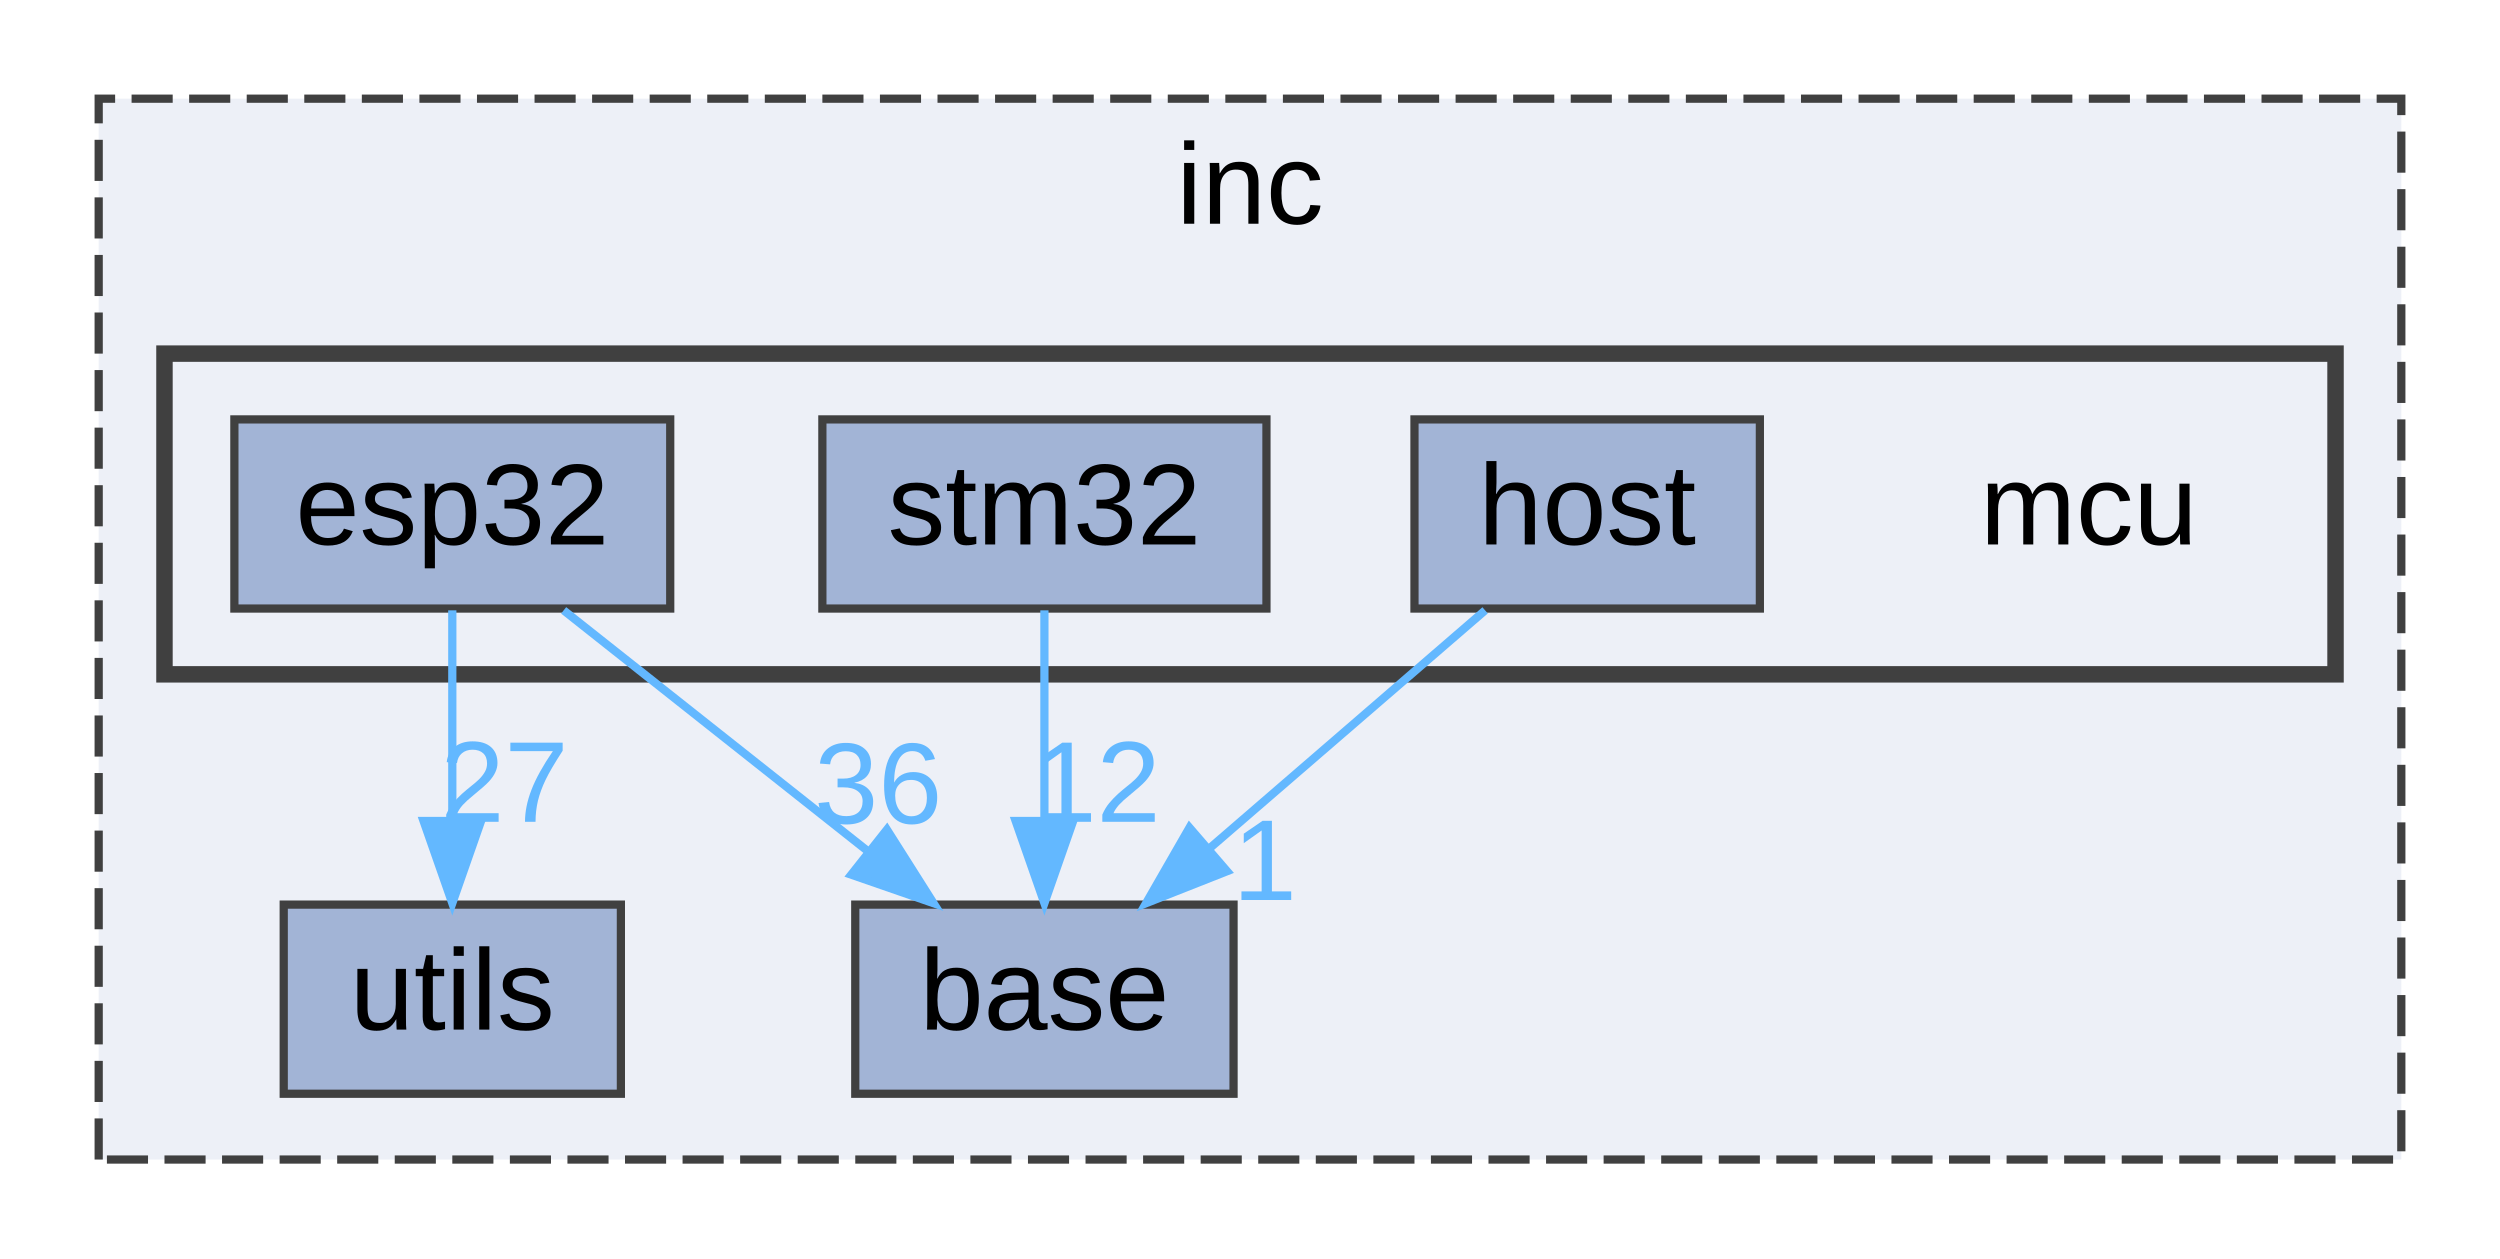
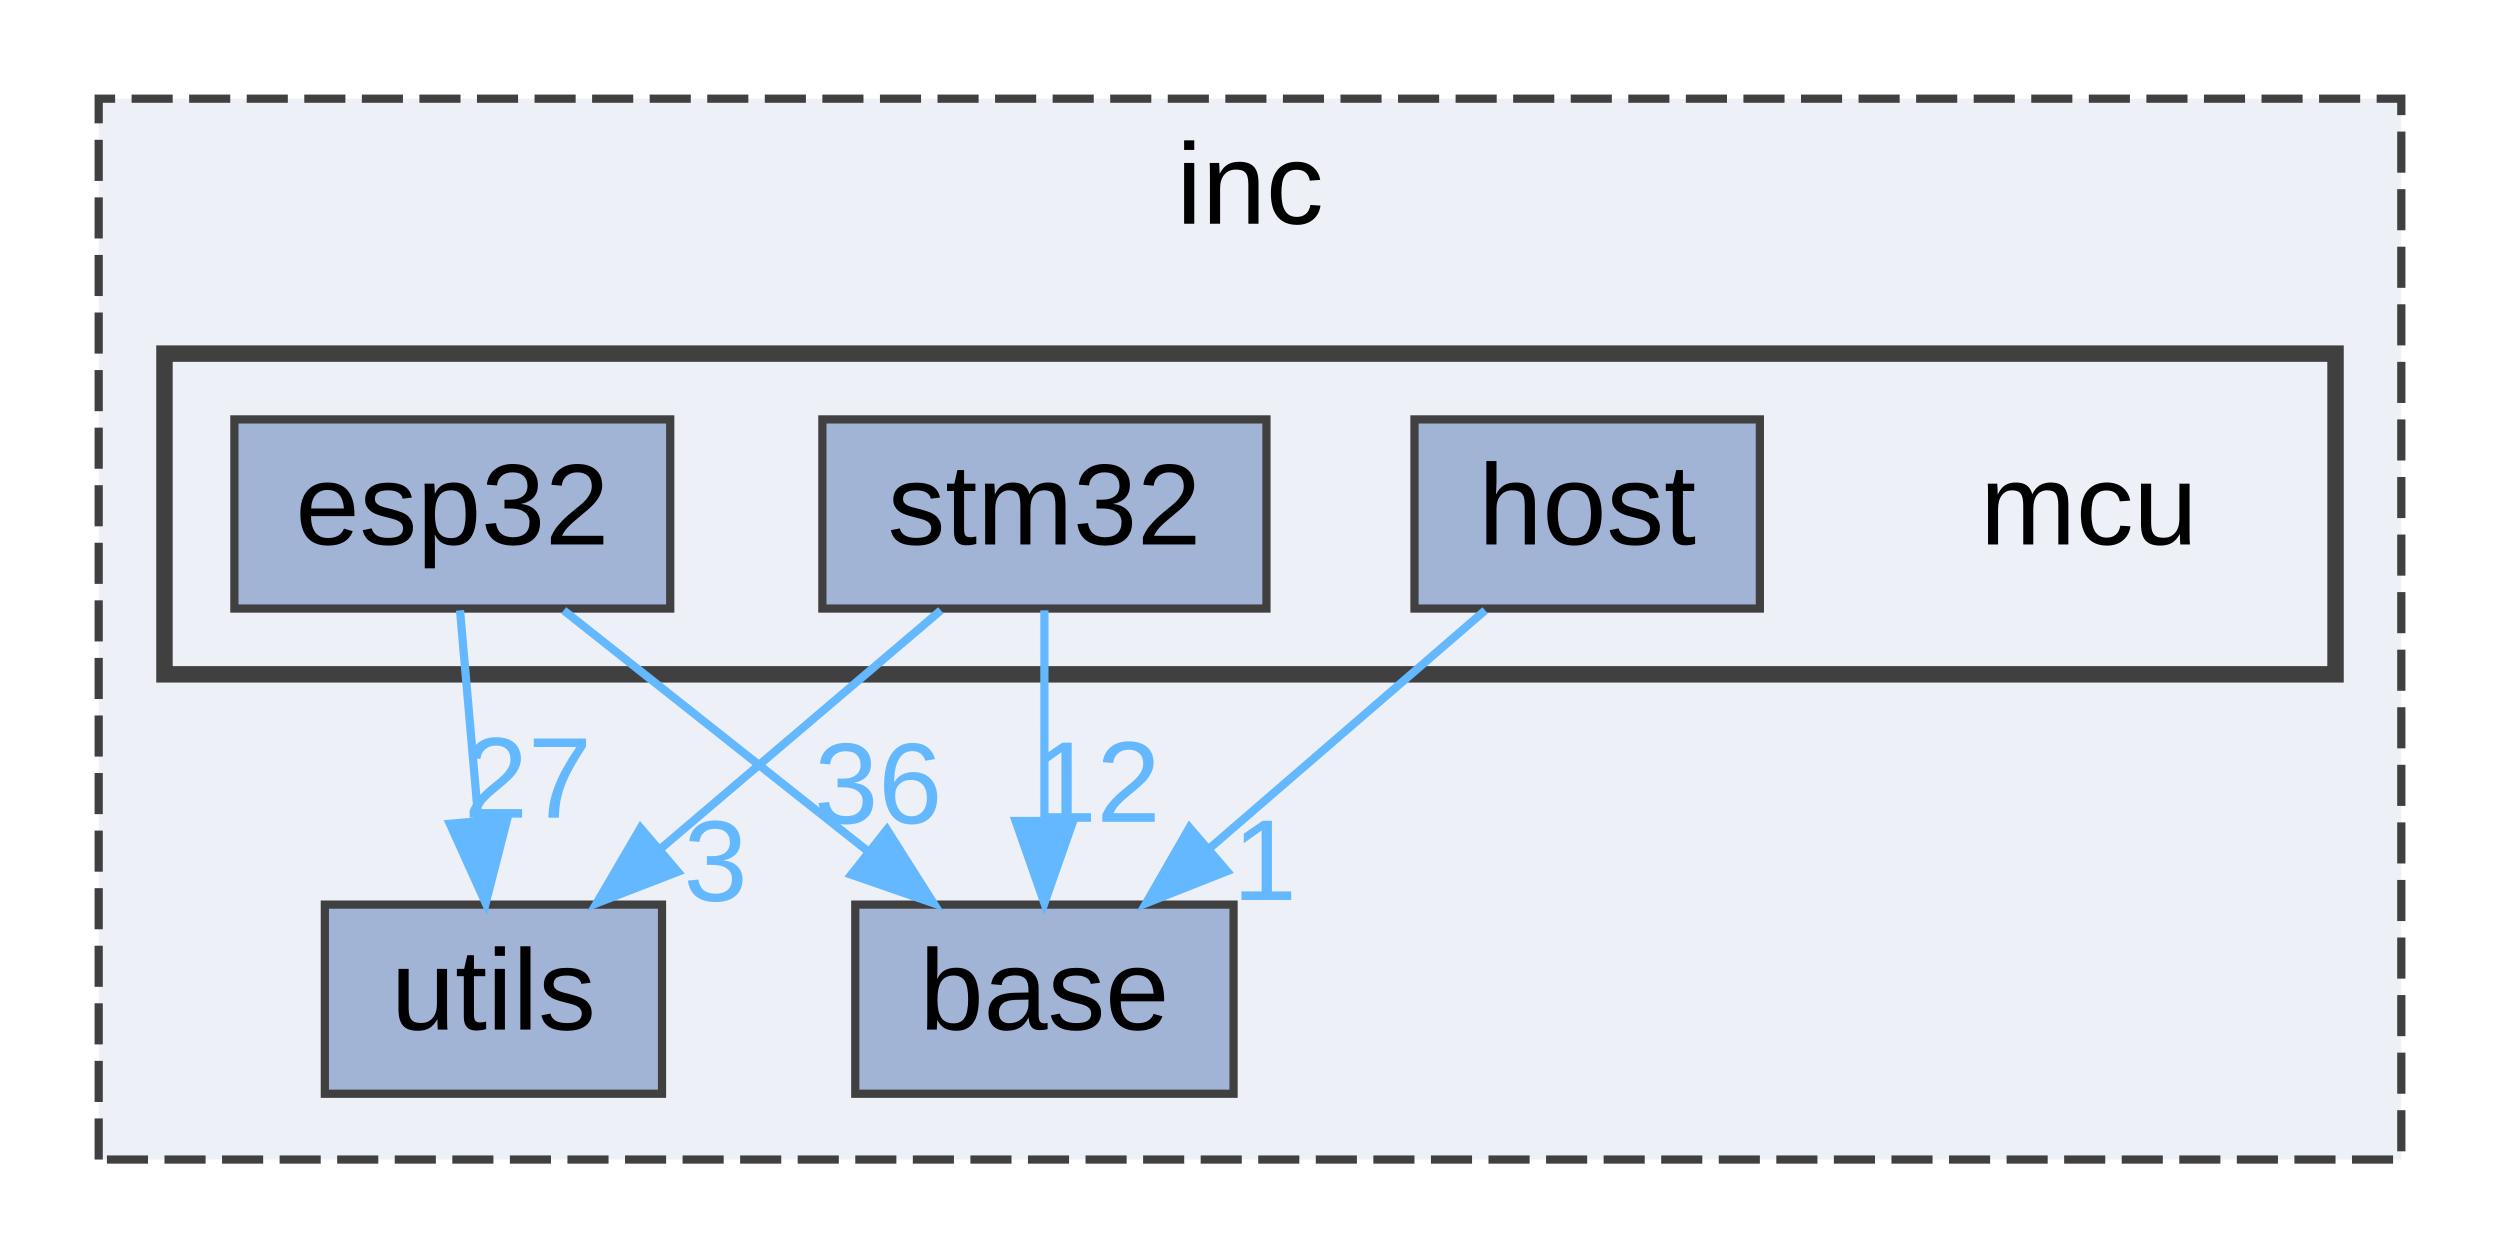
<svg xmlns="http://www.w3.org/2000/svg" xmlns:xlink="http://www.w3.org/1999/xlink" width="304pt" height="153pt" viewBox="0.00 0.00 304.00 153.00">
  <g id="graph0" class="graph" transform="scale(1 1) rotate(0) translate(4 149)">
    <g id="clust1" class="cluster">
      <g id="a_clust1">
        <a xlink:href="dir_bfccd401955b95cf8c75461437045ac0.html" target="_top" xlink:title="inc">
          <polygon fill="#edf0f7" stroke="#404040" stroke-dasharray="5,2" points="8,-8 8,-137 288,-137 288,-8 8,-8" />
          <text text-anchor="middle" x="148" y="-121.8" font-family="Arial" font-size="14.00">inc</text>
        </a>
      </g>
    </g>
    <g id="clust2" class="cluster">
      <g id="a_clust2">
        <a xlink:href="dir_a8fcf44594a21eb2fd60c83cfa0bc114.html" target="_top">
          <polygon fill="#edf0f7" stroke="#404040" stroke-width="2" points="16,-67 16,-106 280,-106 280,-67 16,-67" />
        </a>
      </g>
    </g>
    <g id="node1" class="node">
      <g id="a_node1">
        <a xlink:href="dir_8f46c503ad4a32bd125d4189308369db.html" target="_top" xlink:title="utils">
-           <polygon fill="#a2b4d6" stroke="#404040" points="71.5,-39 30.5,-39 30.5,-16 71.5,-16 71.5,-39" />
-           <text text-anchor="middle" x="51" y="-23.8" font-family="Arial" font-size="14.00">utils</text>
+           <polygon fill="#a2b4d6" stroke="#404040" points="76.5,-39 35.5,-39 35.5,-16 76.5,-16 76.5,-39" />
+           <text text-anchor="middle" x="56" y="-23.8" font-family="Arial" font-size="14.00">utils</text>
        </a>
      </g>
    </g>
    <g id="node2" class="node">
      <g id="a_node2">
        <a xlink:href="dir_af527b166bd0aeb318c4d06f73919cfb.html" target="_top" xlink:title="base">
          <polygon fill="#a2b4d6" stroke="#404040" points="146,-39 100,-39 100,-16 146,-16 146,-39" />
          <text text-anchor="middle" x="123" y="-23.8" font-family="Arial" font-size="14.00">base</text>
        </a>
      </g>
    </g>
    <g id="node3" class="node">
      <text text-anchor="middle" x="250" y="-82.8" font-family="Arial" font-size="14.00">mcu</text>
    </g>
    <g id="node4" class="node">
      <g id="a_node4">
        <a xlink:href="dir_426f378bcfb40d7530258730abe85710.html" target="_top" xlink:title="esp32">
          <polygon fill="#a2b4d6" stroke="#404040" points="77.5,-98 24.5,-98 24.5,-75 77.5,-75 77.5,-98" />
          <text text-anchor="middle" x="51" y="-82.8" font-family="Arial" font-size="14.00">esp32</text>
        </a>
      </g>
    </g>
    <g id="edge1" class="edge">
      <g id="a_edge1">
        <a xlink:href="dir_000002_000015.html" target="_top">
-           <path fill="none" stroke="#63b8ff" d="M51,-74.78C51,-67.61 51,-57.95 51,-49.31" />
-           <polygon fill="#63b8ff" stroke="#63b8ff" points="54.5,-49.17 51,-39.17 47.5,-49.17 54.5,-49.17" />
+           <path fill="none" stroke="#63b8ff" d="M51.94,-74.78C52.57,-67.61 53.42,-57.95 54.17,-49.31" />
+           <polygon fill="#63b8ff" stroke="#63b8ff" points="57.68,-49.44 55.06,-39.17 50.7,-48.83 57.68,-49.44" />
        </a>
      </g>
      <g id="a_edge1-headlabel">
        <a xlink:href="dir_000002_000015.html" target="_top" xlink:title="27">
-           <text text-anchor="middle" x="57.34" y="-49.07" font-family="Arial" font-size="14.00" fill="#63b8ff">27</text>
+           <text text-anchor="middle" x="60.19" y="-49.57" font-family="Arial" font-size="14.00" fill="#63b8ff">27</text>
        </a>
      </g>
    </g>
    <g id="edge2" class="edge">
      <g id="a_edge2">
        <a xlink:href="dir_000002_000000.html" target="_top">
          <path fill="none" stroke="#63b8ff" d="M64.54,-74.78C74.9,-66.58 89.39,-55.11 101.35,-45.64" />
          <polygon fill="#63b8ff" stroke="#63b8ff" points="103.85,-48.12 109.52,-39.17 99.51,-42.64 103.85,-48.12" />
        </a>
      </g>
      <g id="a_edge2-headlabel">
        <a xlink:href="dir_000002_000000.html" target="_top" xlink:title="36">
          <text text-anchor="middle" x="102.79" y="-48.88" font-family="Arial" font-size="14.00" fill="#63b8ff">36</text>
        </a>
      </g>
    </g>
    <g id="node5" class="node">
      <g id="a_node5">
        <a xlink:href="dir_0cd4d56d89402bcbba0e8cc7eafea435.html" target="_top" xlink:title="host">
          <polygon fill="#a2b4d6" stroke="#404040" points="210,-98 168,-98 168,-75 210,-75 210,-98" />
          <text text-anchor="middle" x="189" y="-82.8" font-family="Arial" font-size="14.00">host</text>
        </a>
      </g>
    </g>
    <g id="edge3" class="edge">
      <g id="a_edge3">
        <a xlink:href="dir_000005_000000.html" target="_top">
          <path fill="none" stroke="#63b8ff" d="M176.59,-74.78C167.18,-66.66 154.07,-55.33 143.17,-45.92" />
          <polygon fill="#63b8ff" stroke="#63b8ff" points="145.21,-43.06 135.36,-39.17 140.64,-48.36 145.21,-43.06" />
        </a>
      </g>
      <g id="a_edge3-headlabel">
        <a xlink:href="dir_000005_000000.html" target="_top" xlink:title="1">
          <text text-anchor="middle" x="149.79" y="-39.56" font-family="Arial" font-size="14.00" fill="#63b8ff">1</text>
        </a>
      </g>
    </g>
    <g id="node6" class="node">
      <g id="a_node6">
        <a xlink:href="dir_719075560b1679e2d17be449d4b3b91d.html" target="_top" xlink:title="stm32">
          <polygon fill="#a2b4d6" stroke="#404040" points="150,-98 96,-98 96,-75 150,-75 150,-98" />
          <text text-anchor="middle" x="123" y="-82.8" font-family="Arial" font-size="14.00">stm32</text>
        </a>
      </g>
    </g>
    <g id="edge4" class="edge">
      <g id="a_edge4">
+         <a xlink:href="dir_000012_000015.html" target="_top">
+           <path fill="none" stroke="#63b8ff" d="M110.4,-74.78C100.85,-66.66 87.54,-55.33 76.47,-45.92" />
+           <polygon fill="#63b8ff" stroke="#63b8ff" points="78.43,-42.99 68.55,-39.17 73.89,-48.32 78.43,-42.99" />
+         </a>
+       </g>
+       <g id="a_edge4-headlabel">
+         <a xlink:href="dir_000012_000015.html" target="_top" xlink:title="3">
+           <text text-anchor="middle" x="83.01" y="-39.45" font-family="Arial" font-size="14.00" fill="#63b8ff">3</text>
+         </a>
+       </g>
+     </g>
+     <g id="edge5" class="edge">
+       <g id="a_edge5">
        <a xlink:href="dir_000012_000000.html" target="_top">
          <path fill="none" stroke="#63b8ff" d="M123,-74.78C123,-67.61 123,-57.95 123,-49.31" />
          <polygon fill="#63b8ff" stroke="#63b8ff" points="126.5,-49.17 123,-39.17 119.5,-49.17 126.5,-49.17" />
        </a>
      </g>
-       <g id="a_edge4-headlabel">
+       <g id="a_edge5-headlabel">
        <a xlink:href="dir_000012_000000.html" target="_top" xlink:title="12">
          <text text-anchor="middle" x="129.34" y="-49.07" font-family="Arial" font-size="14.00" fill="#63b8ff">12</text>
        </a>
      </g>
    </g>
  </g>
</svg>
